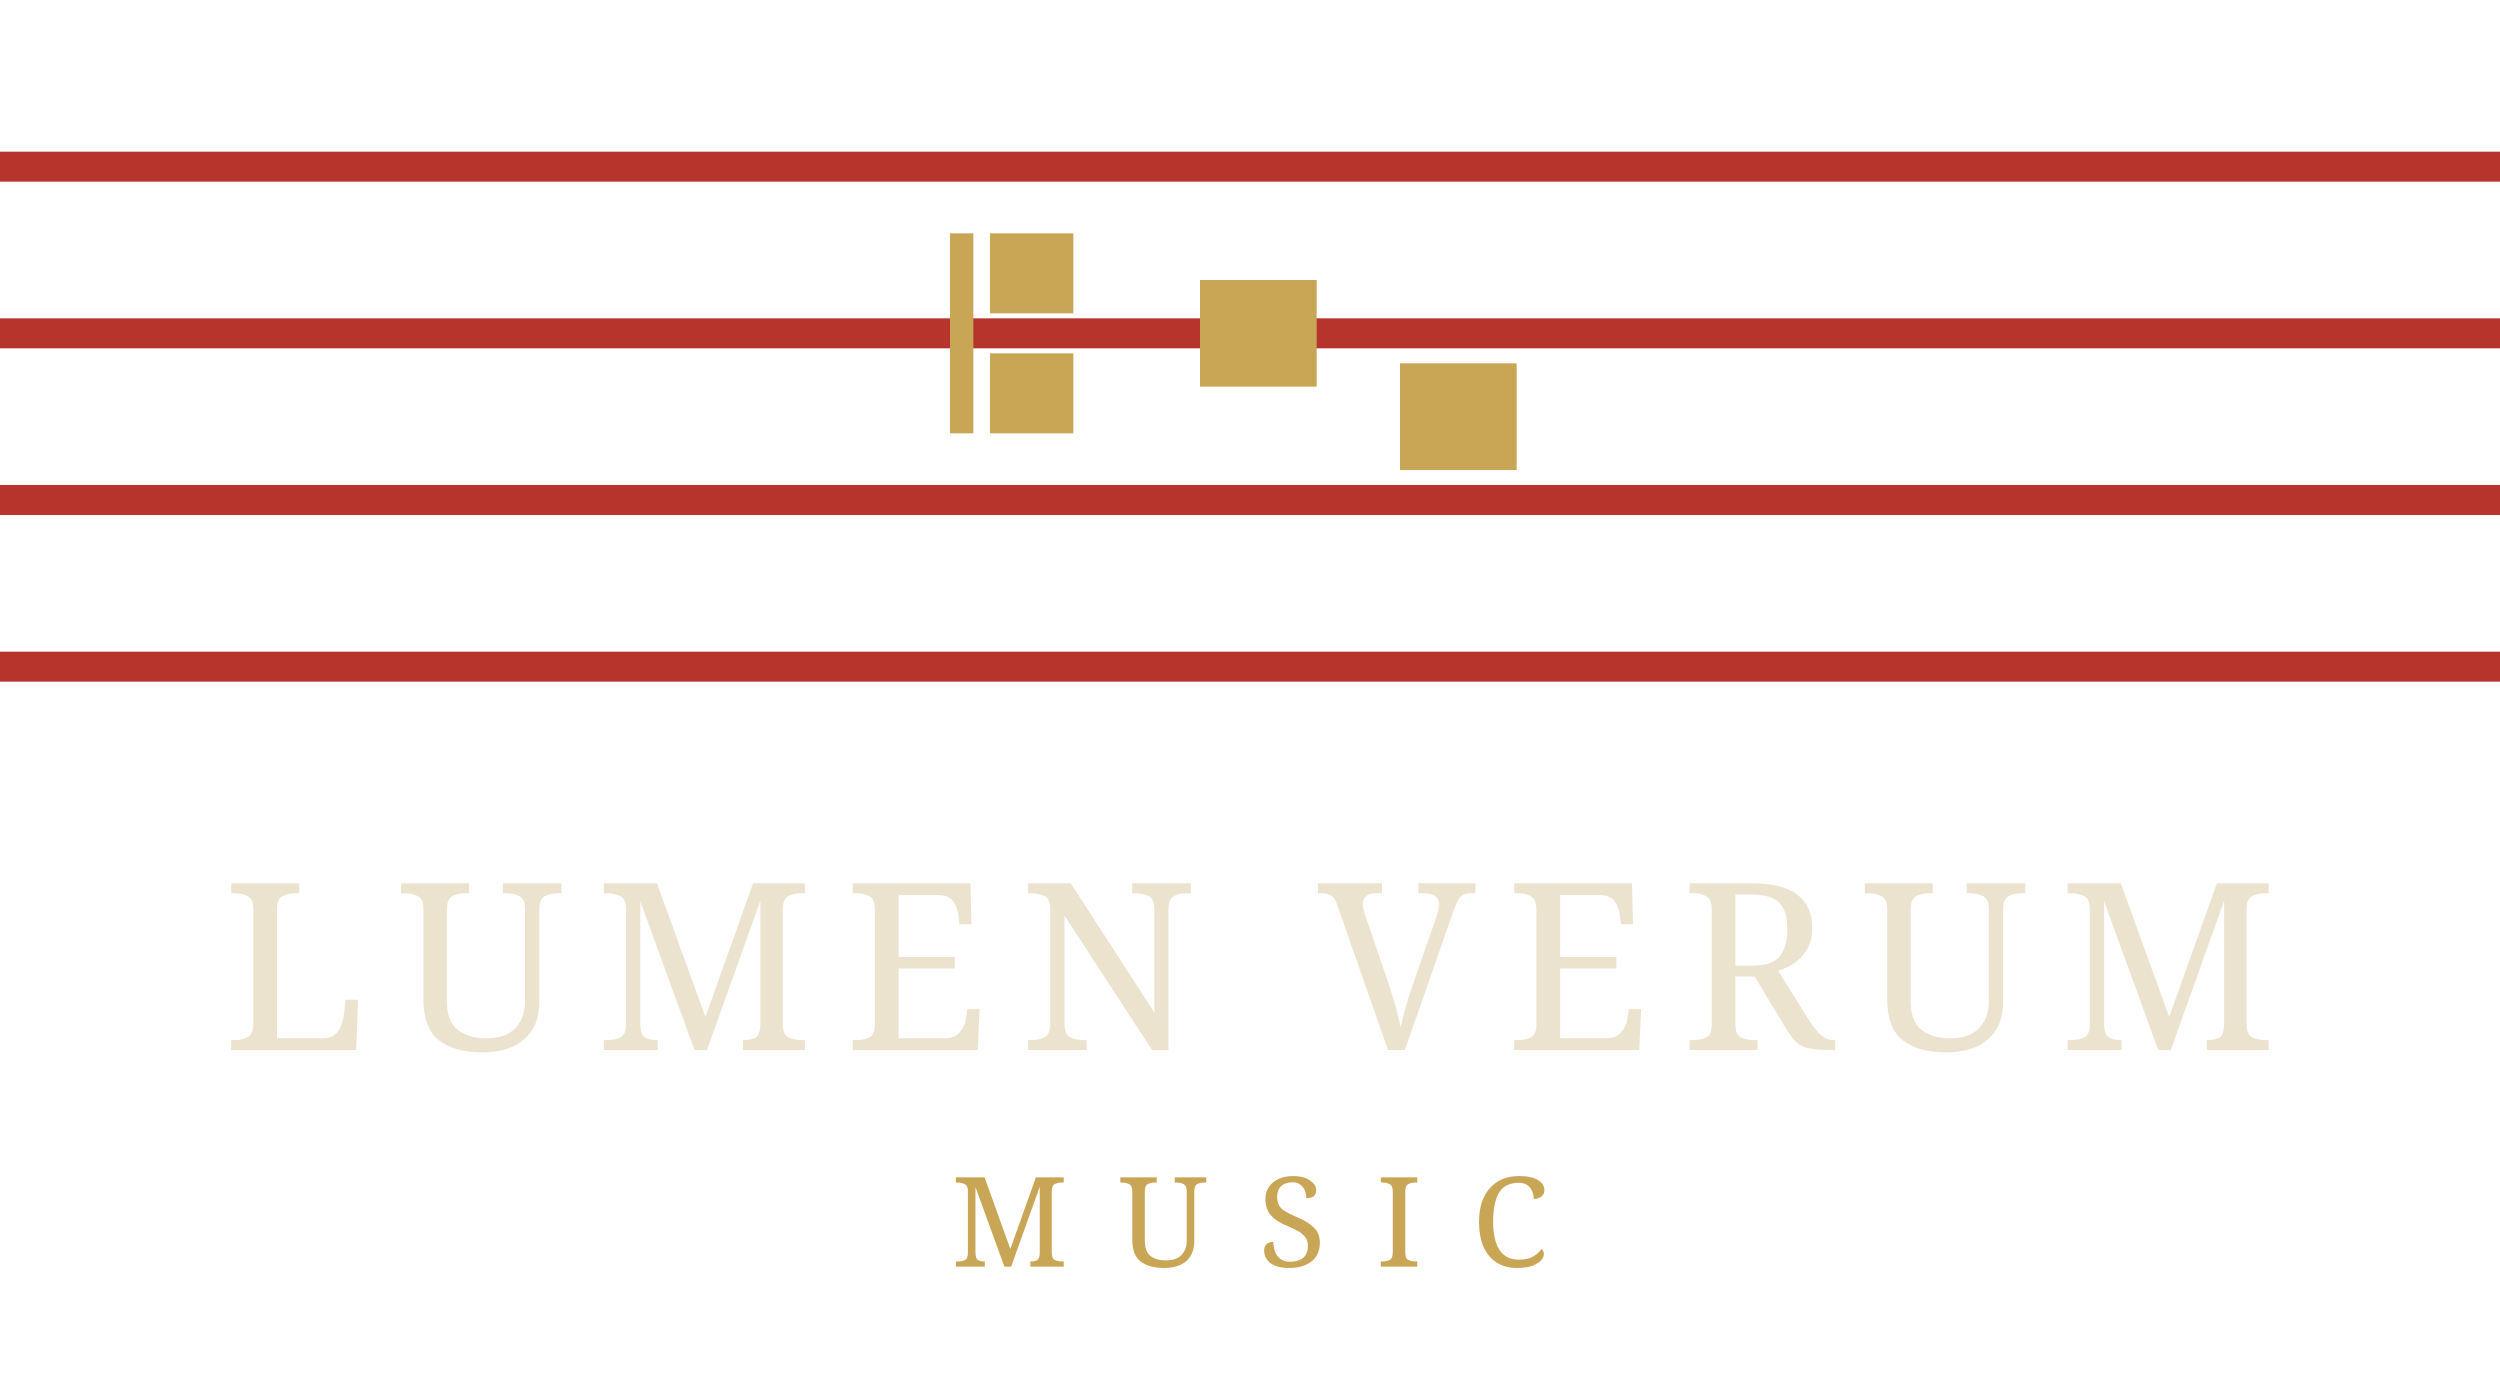
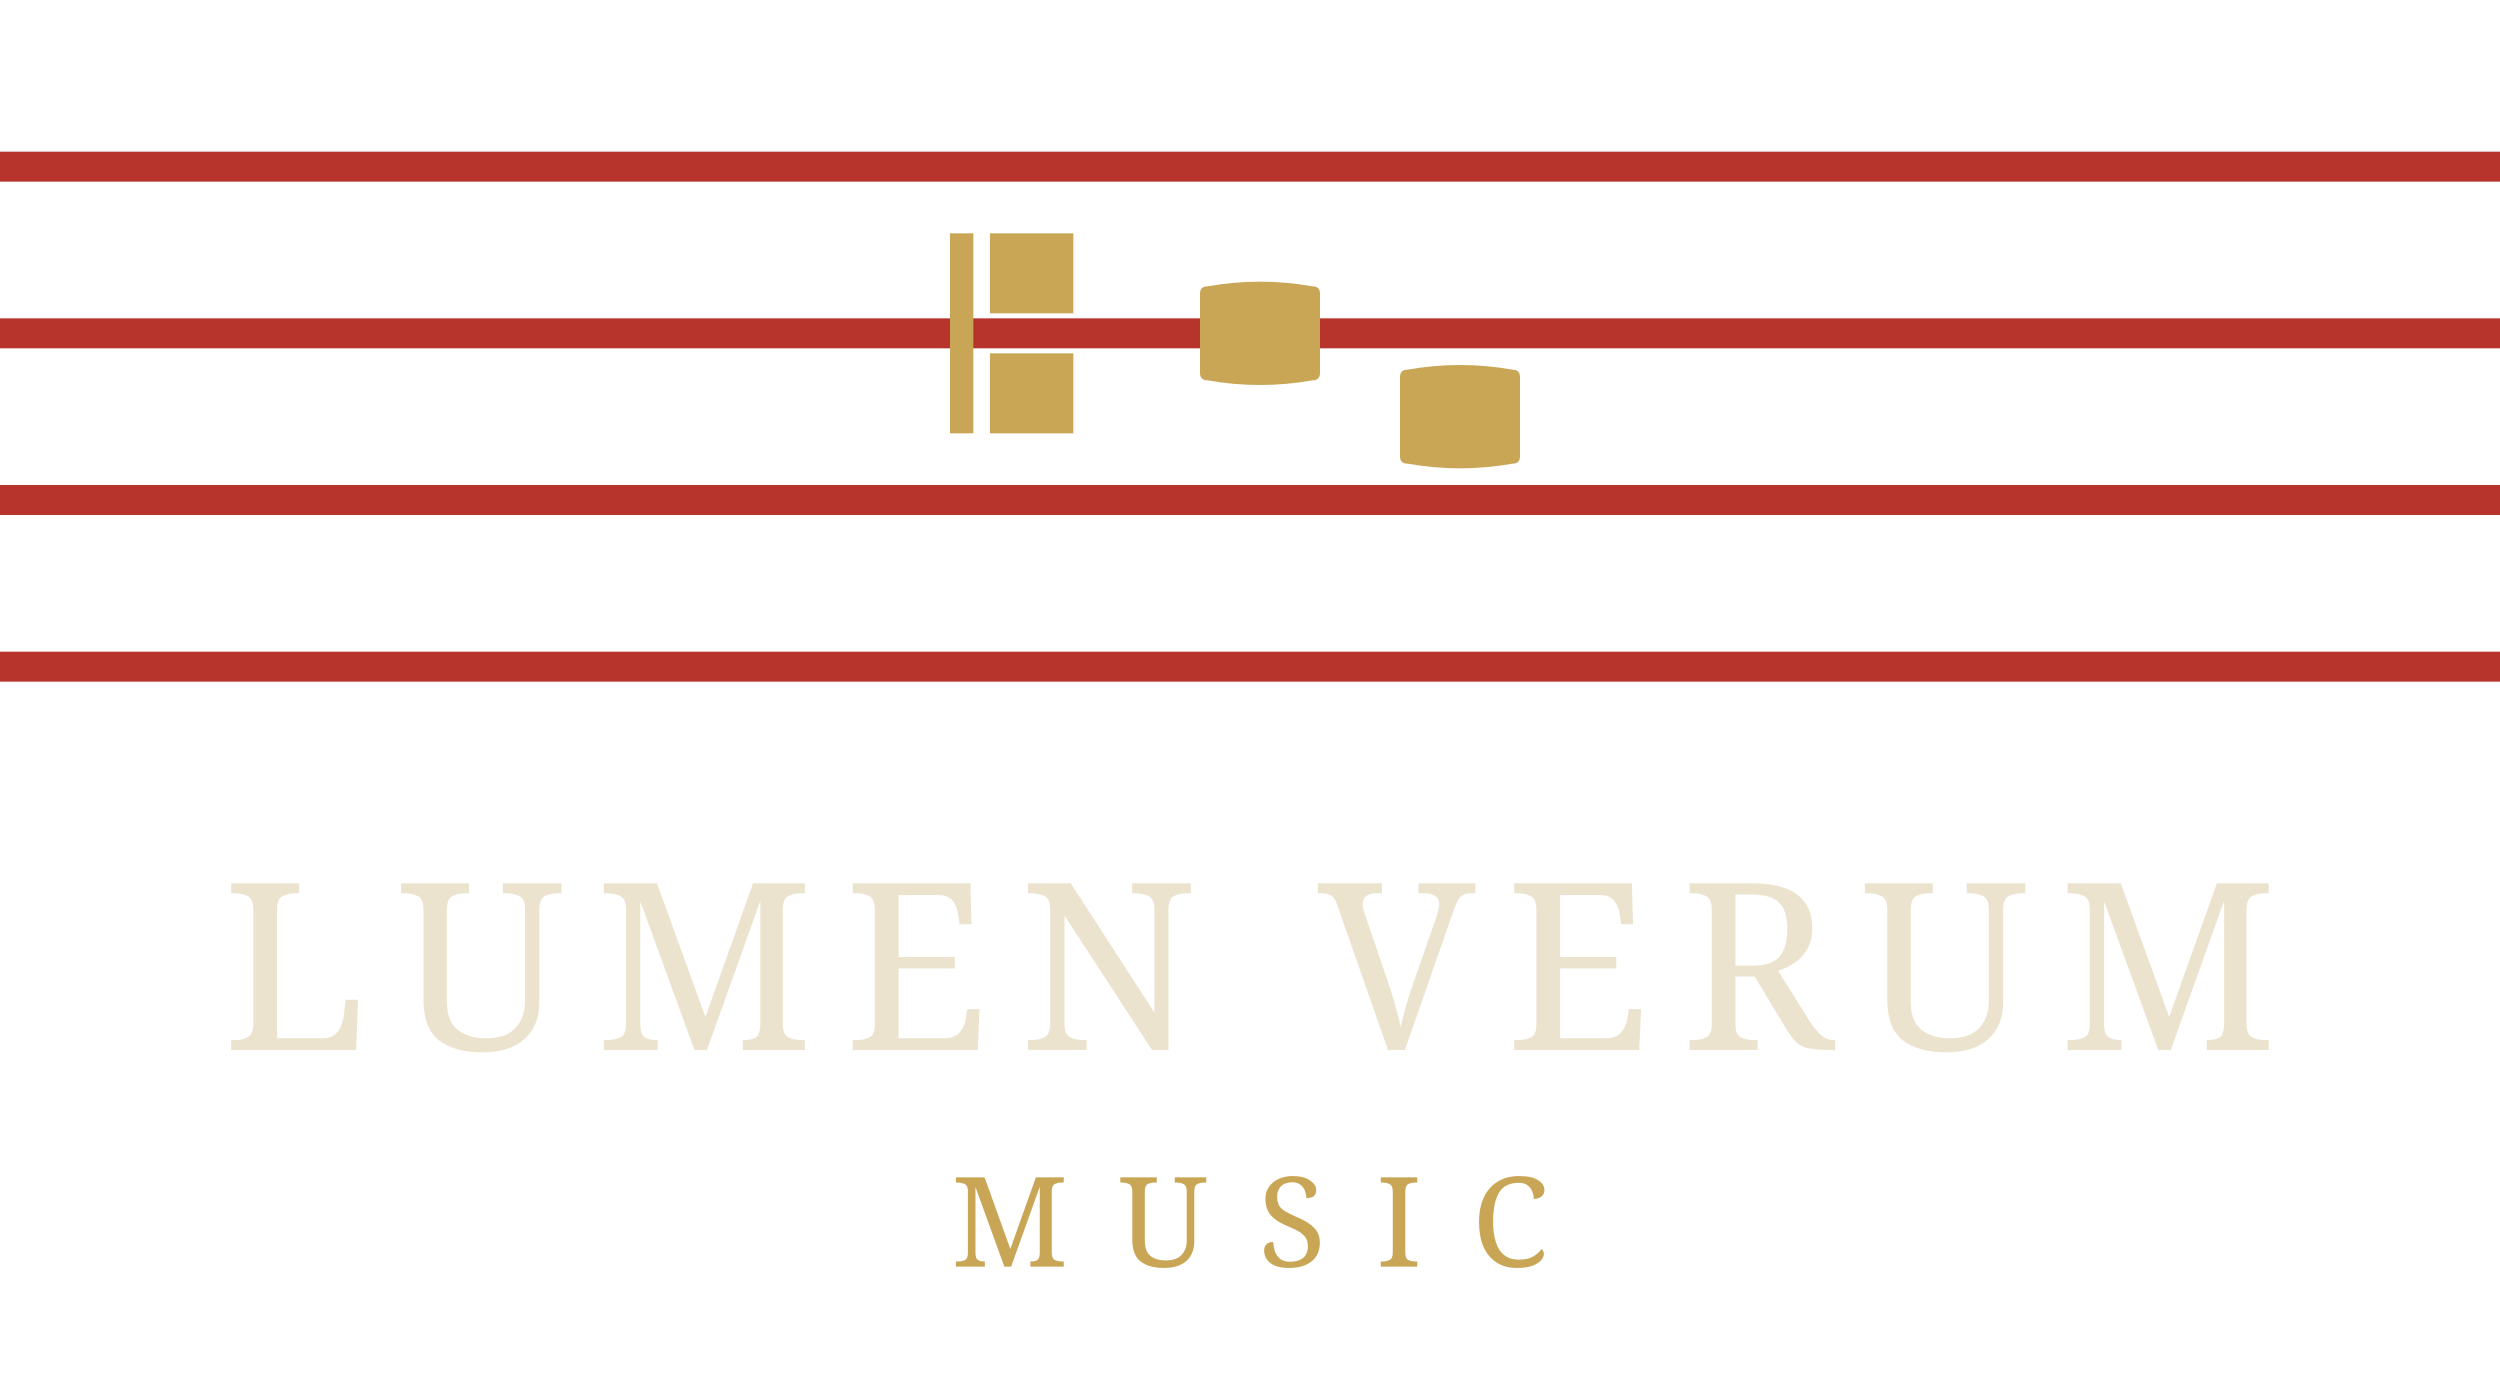
<svg xmlns="http://www.w3.org/2000/svg" viewBox="0 0 150 84">
  <g stroke="#b7342c" stroke-width="1.8">
    <line x1="0" y1="10" x2="150" y2="10" />
    <line x1="0" y1="20" x2="150" y2="20" />
    <line x1="0" y1="30" x2="150" y2="30" />
    <line x1="0" y1="40" x2="150" y2="40" />
  </g>
  <g fill="#c9a656">
    <rect x="57.0" y="14" width="1.4" height="12" />
    <rect x="59.4" y="14" width="5" height="4.8" />
    <rect x="59.4" y="21.2" width="5" height="4.8" />
-     <rect x="72.0" y="16.8" width="7.0" height="6.4" />
-     <rect x="84.0" y="21.8" width="7.0" height="6.4" />
+     <path d="M72.45,17.18 Q75.60,16.62 78.75,17.18 Q79.20,17.18 79.20,17.63 L79.20,22.37 Q79.20,22.82 78.75,22.82 Q75.60,23.38 72.45,22.82 Q72.00,22.82 72.00,22.37 L72.00,17.63 Q72.00,17.18 72.45,17.18 Z" />
+     <path d="M84.45,22.18 Q87.60,21.62 90.75,22.18 Q91.20,22.18 91.20,22.63 L91.20,27.37 Q91.20,27.82 90.75,27.82 Q87.60,28.38 84.45,27.82 Q84.00,27.82 84.00,27.37 L84.00,22.63 Q84.00,22.18 84.45,22.18 Z" />
  </g>
  <text x="75" y="63" text-anchor="middle" font-family="Cormorant Garamond, Garamond, Georgia, serif" font-size="14" letter-spacing="1.8" fill="#ece3cf">LUMEN VERUM</text>
  <text x="75" y="76" text-anchor="middle" font-family="Alegreya, Georgia, serif" font-size="7.5" letter-spacing="3" fill="#c9a656">MUSIC</text>
</svg>
